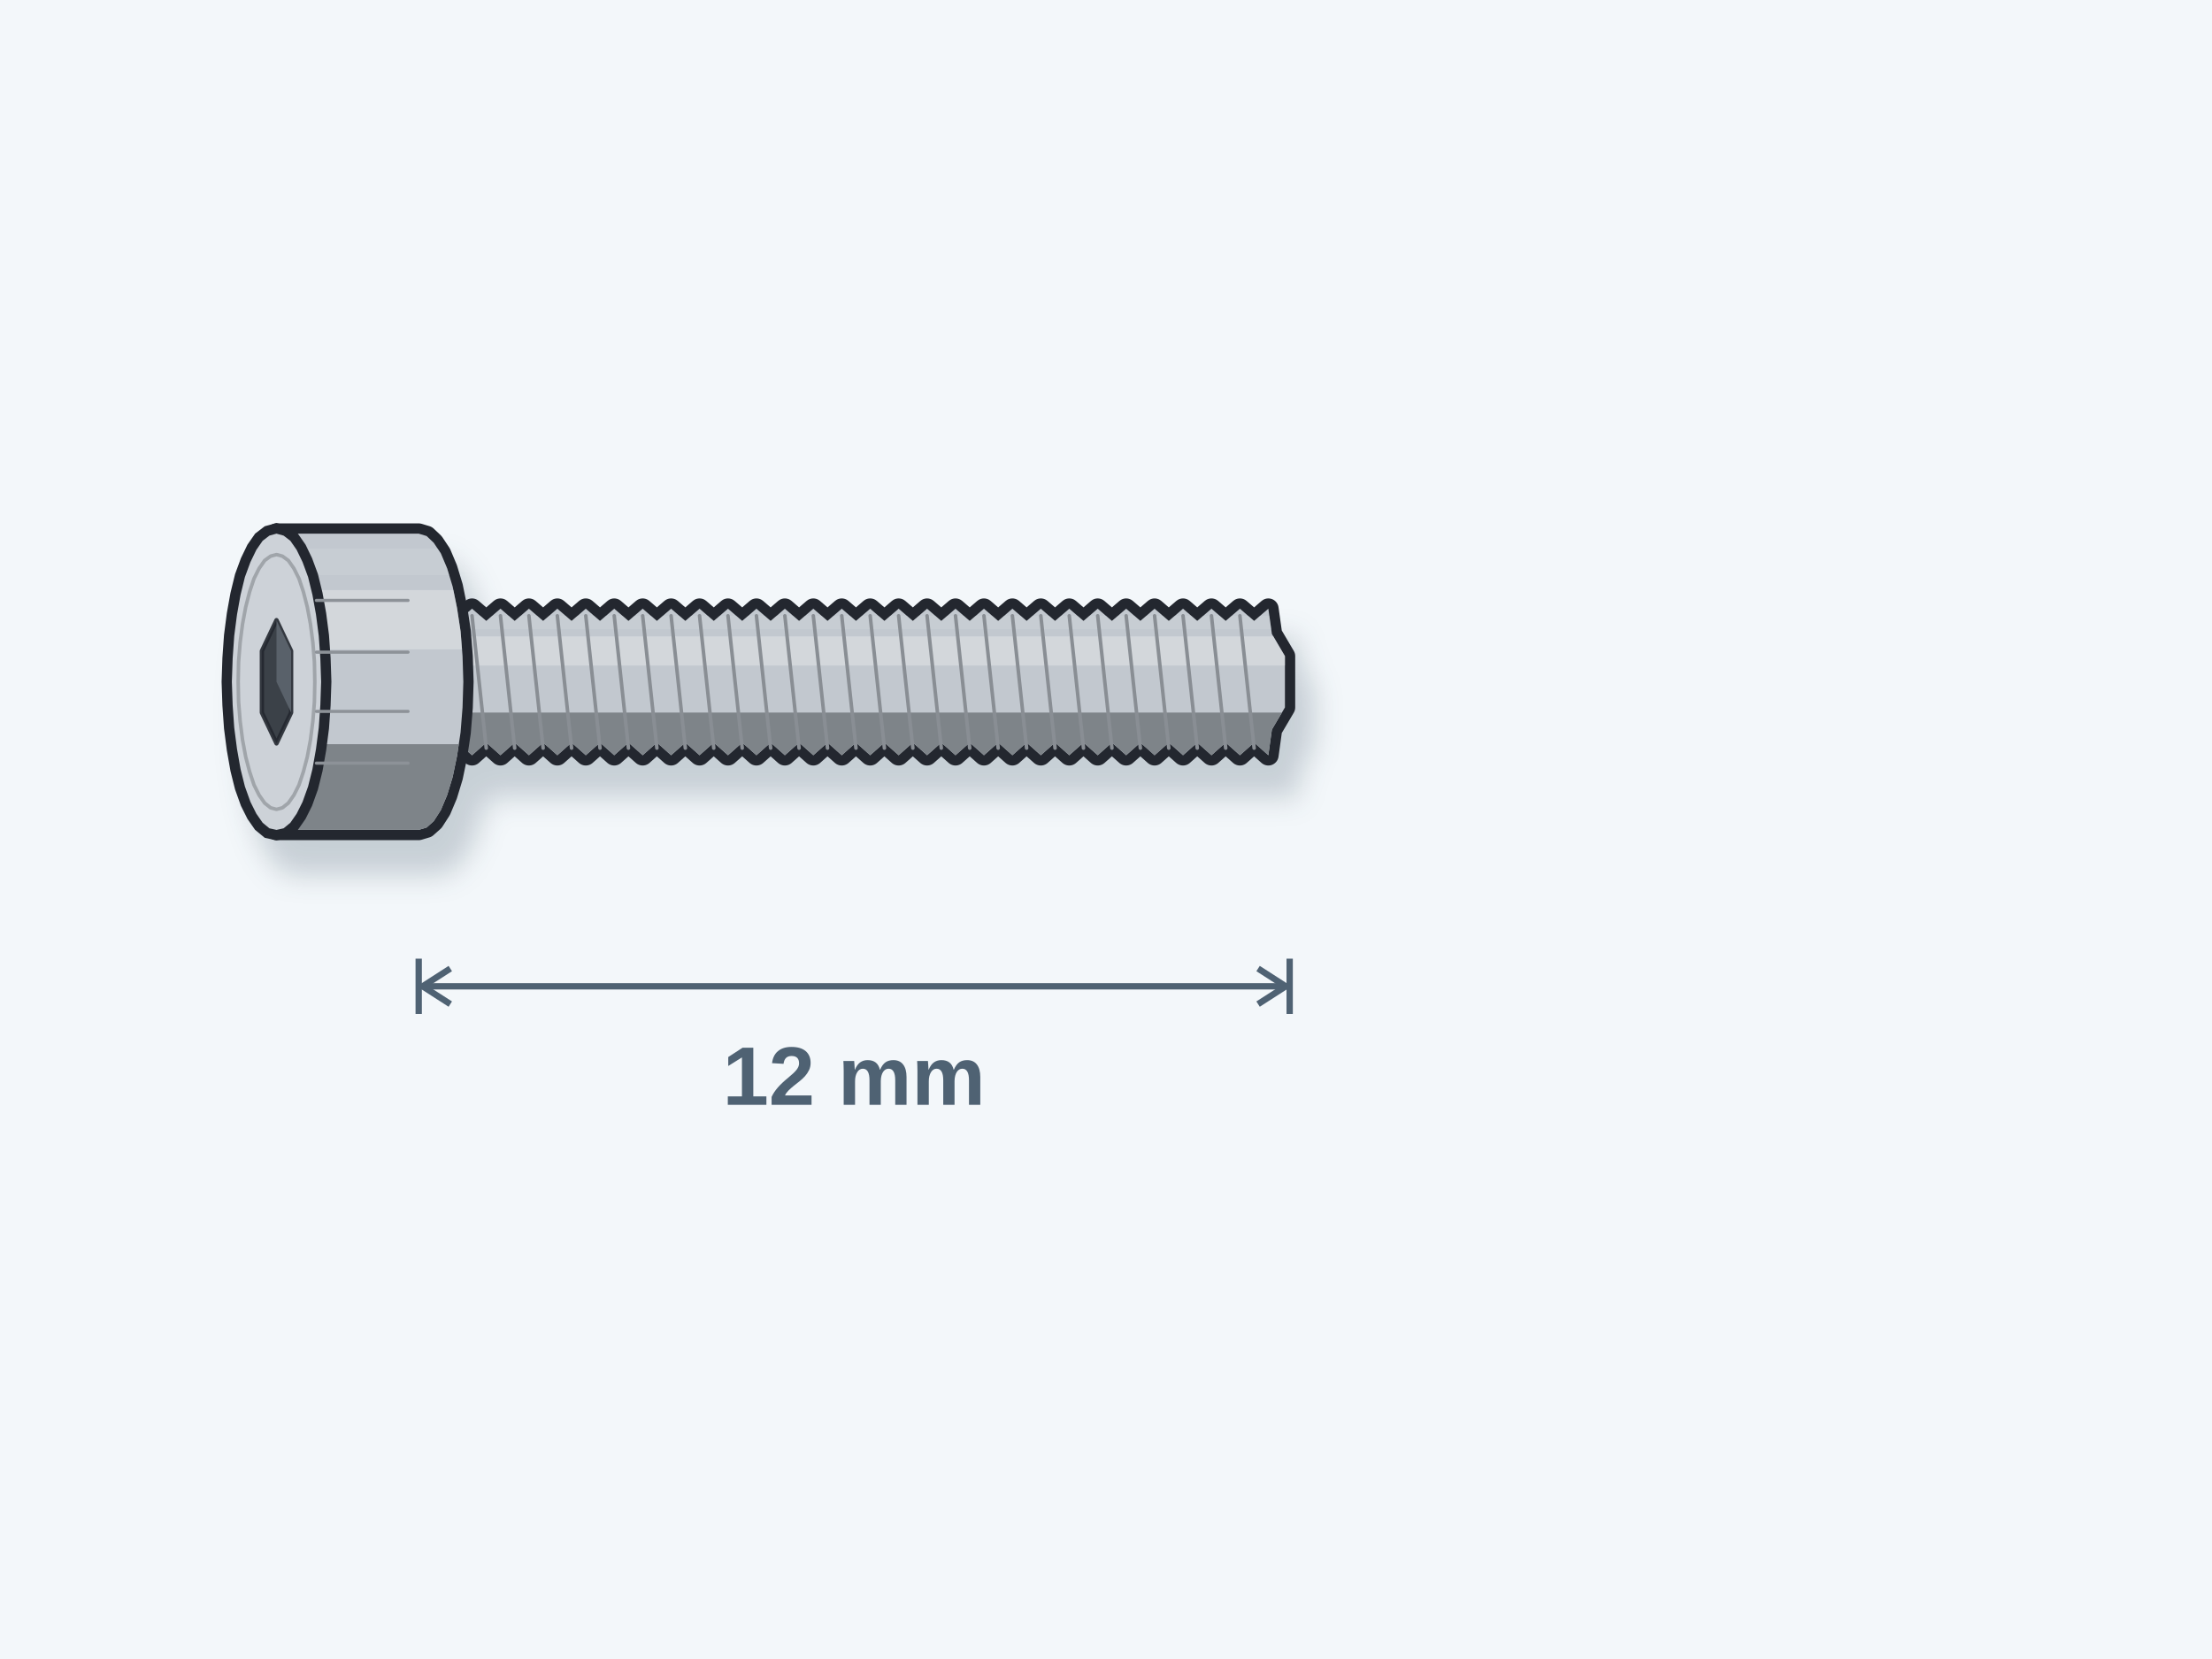
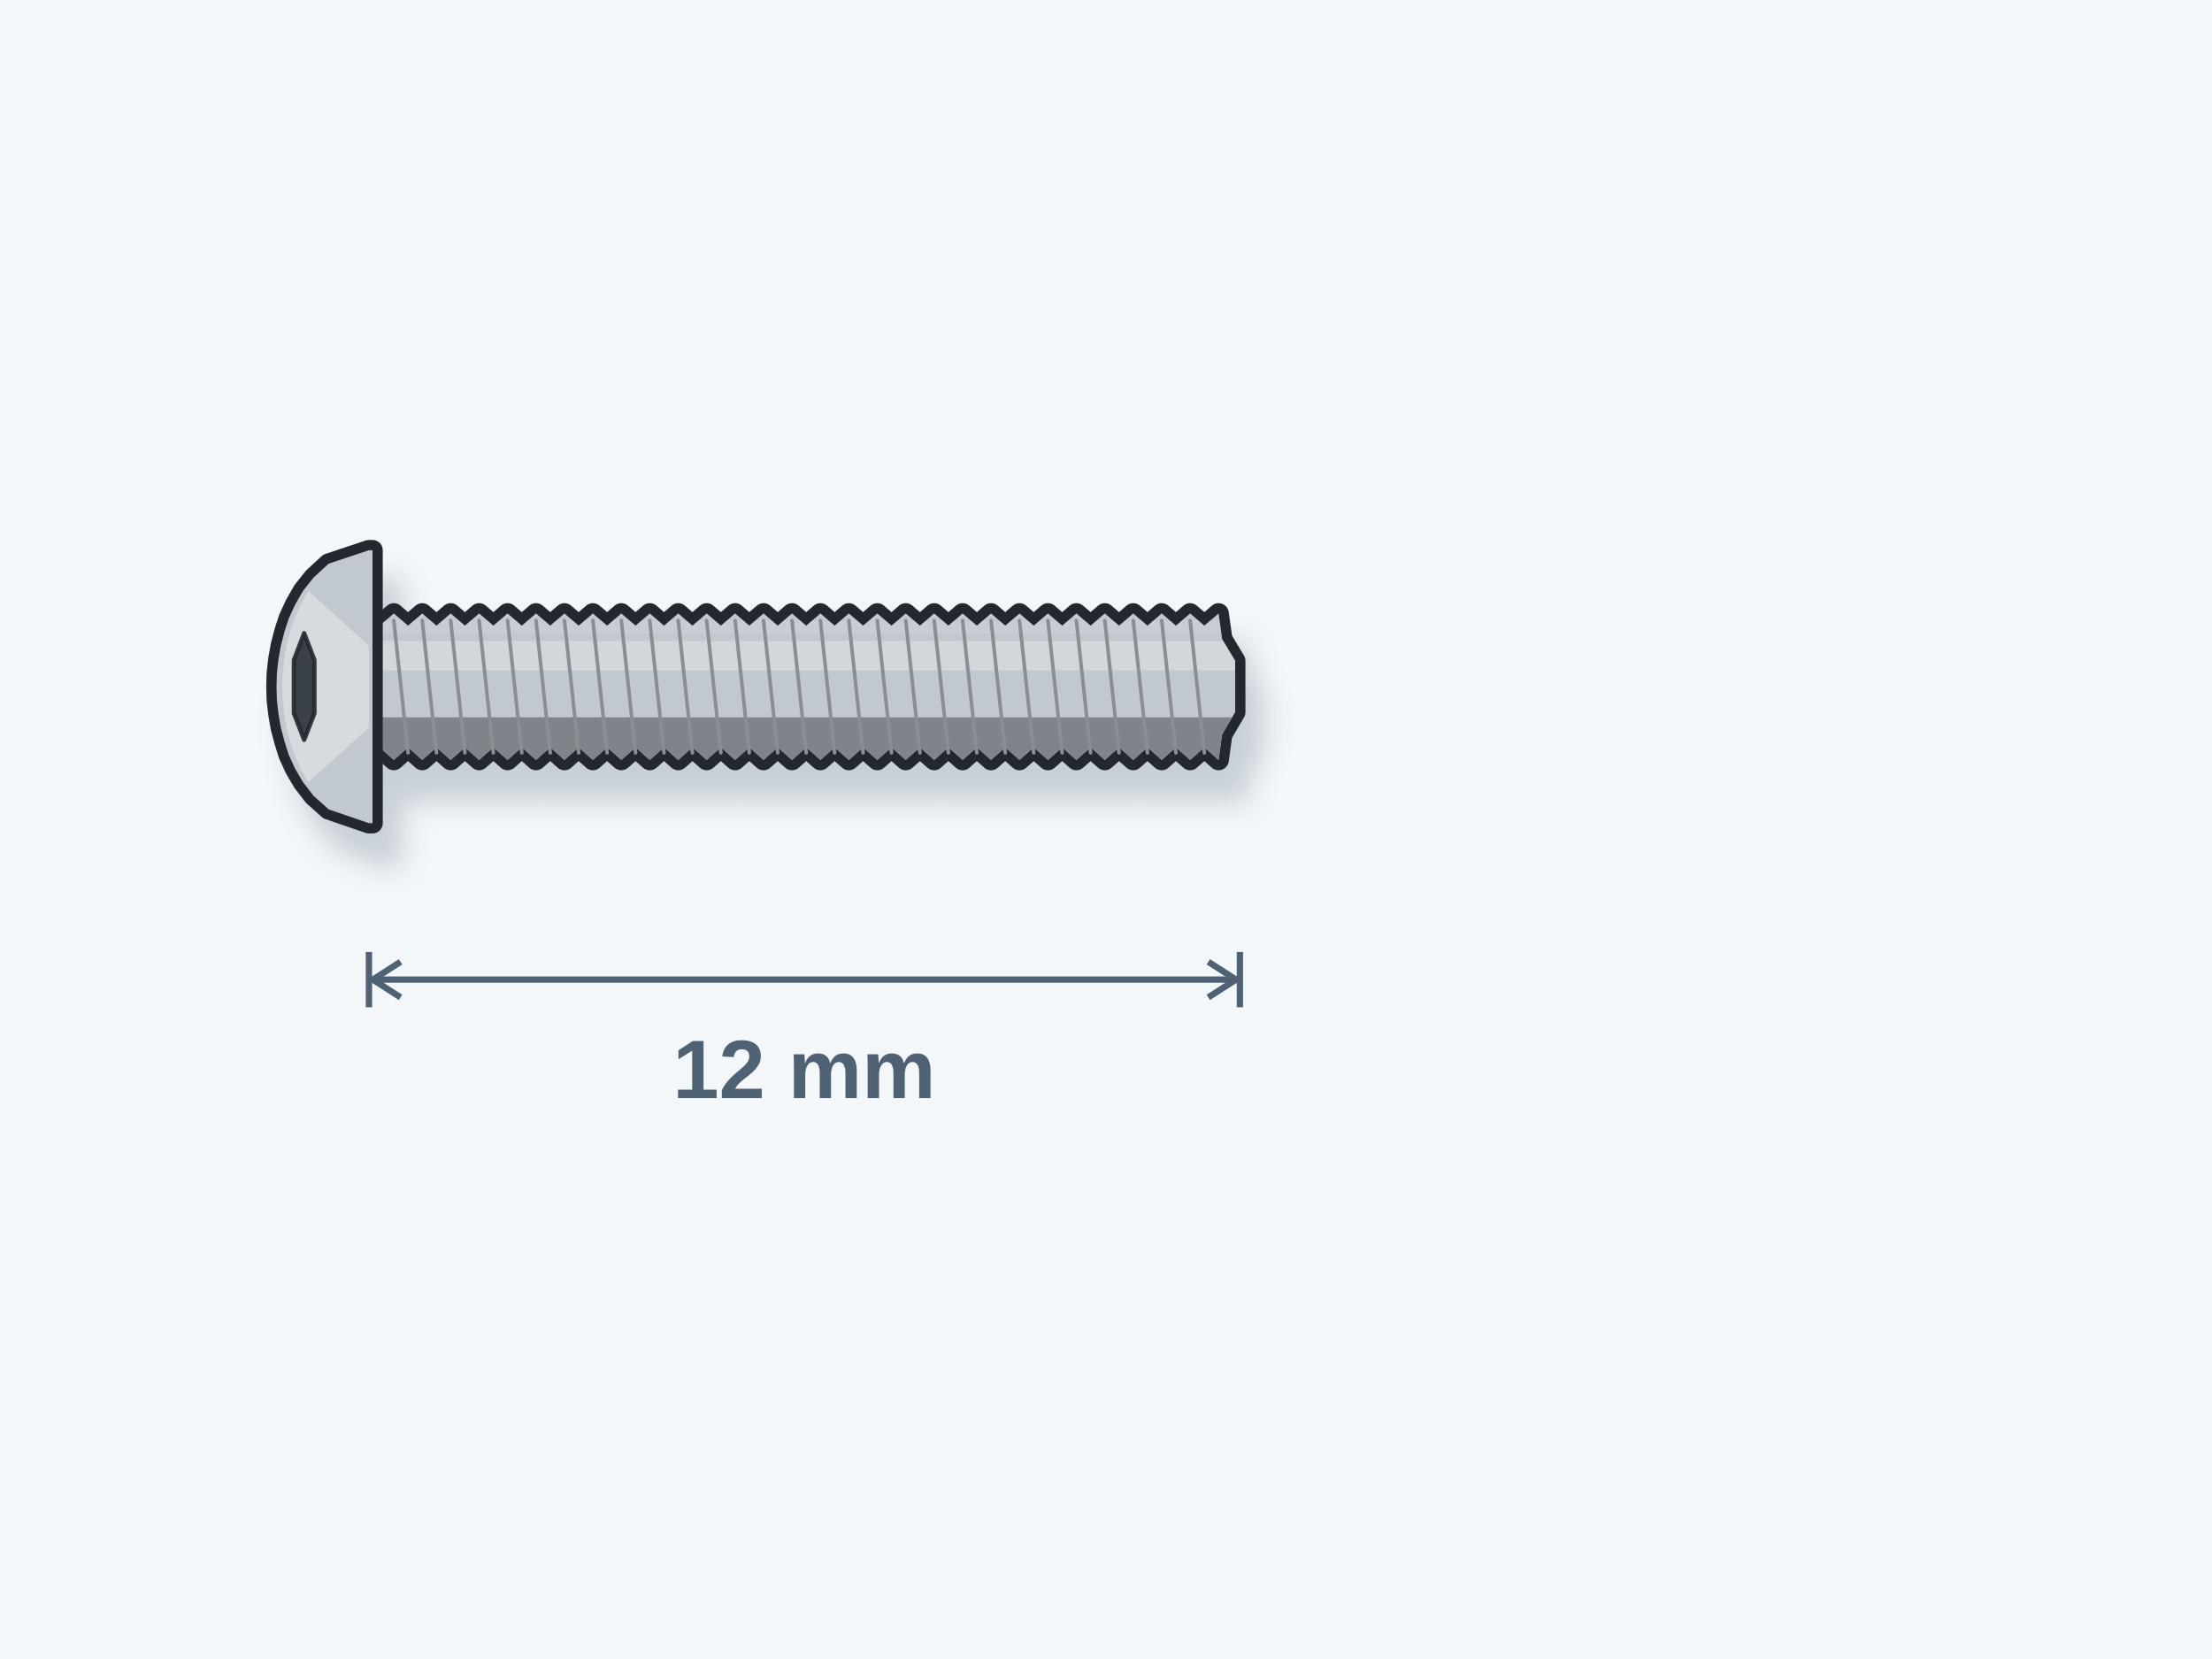
<svg xmlns="http://www.w3.org/2000/svg" viewBox="0 0 560 420" width="560" height="420" role="img">
  <defs>
    <filter id="lift" x="-15%" y="-15%" width="135%" height="140%" color-interpolation-filters="sRGB">
      <feOffset in="SourceAlpha" dx="5" dy="9" result="o" />
      <feGaussianBlur in="o" stdDeviation="3.5" result="b" />
      <feFlood flood-color="#1c3346" flood-opacity=".2" />
      <feComposite in2="b" operator="in" result="s" />
      <feMerge>
        <feMergeNode in="s" />
        <feMergeNode in="SourceGraphic" />
      </feMerge>
    </filter>
  </defs>
  <rect width="560" height="420" fill="#f3f7fa" />
  <g filter="url(#lift)">
    <clipPath id="c1">
-       <polygon points="105.1,154.1 108.7,157.2 112.3,154.1 115.9,157.2 119.5,154.1 123.1,157.2 126.7,154.1 130.3,157.2 133.9,154.1 137.5,157.2 141.1,154.1 144.7,157.2 148.3,154.1 151.9,157.2 155.5,154.1 159.1,157.2 162.7,154.1 166.3,157.2 169.9,154.1 173.5,157.2 177.1,154.1 180.7,157.2 184.3,154.1 187.9,157.2 191.5,154.1 195.1,157.2 198.7,154.1 202.3,157.2 205.9,154.1 209.5,157.2 213.1,154.1 216.7,157.2 220.3,154.1 223.9,157.2 227.5,154.1 231.1,157.2 234.7,154.1 238.3,157.2 241.9,154.1 245.5,157.2 249.1,154.1 252.7,157.2 256.3,154.1 259.9,157.2 263.5,154.1 267.1,157.2 270.7,154.1 274.3,157.2 277.9,154.1 281.5,157.2 285.1,154.1 288.7,157.2 292.3,154.1 295.9,157.2 299.5,154.1 303.1,157.2 306.7,154.1 310.3,157.2 313.9,154.1 317.5,157.2 321.1,154.1 322,160.5 325.3,166.1 325.3,179.1 322,184.7 321.1,191.2 317.5,188 313.9,191.2 310.3,188 306.7,191.2 303.1,188 299.5,191.2 295.9,188 292.3,191.2 288.7,188 285.1,191.2 281.5,188 277.9,191.2 274.3,188 270.7,191.2 267.1,188 263.5,191.2 259.9,188 256.3,191.2 252.7,188 249.1,191.2 245.5,188 241.9,191.2 238.3,188 234.7,191.2 231.1,188 227.5,191.2 223.9,188 220.3,191.2 216.7,188 213.1,191.2 209.5,188 205.9,191.2 202.3,188 198.7,191.2 195.1,188 191.5,191.2 187.9,188 184.3,191.2 180.7,188 177.1,191.2 173.5,188 169.9,191.2 166.3,188 162.7,191.2 159.1,188 155.5,191.2 151.9,188 148.3,191.2 144.7,188 141.1,191.2 137.5,188 133.9,191.2 130.3,188 126.7,191.2 123.1,188 119.5,191.2 115.9,188 112.3,191.2 108.7,188 105.1,191.2" />
+       <polygon points="92.5,155.3 96.1,158.4 99.7,155.3 103.3,158.4 106.9,155.3 110.5,158.4 114.1,155.3 117.7,158.4 121.3,155.3 124.9,158.4 128.5,155.3 132.1,158.4 135.7,155.3 139.3,158.4 142.9,155.3 146.5,158.4 150.1,155.3 153.7,158.4 157.3,155.3 160.9,158.4 164.5,155.3 168.1,158.4 171.7,155.3 175.3,158.4 178.9,155.3 182.5,158.4 186.1,155.3 189.7,158.4 193.3,155.3 196.9,158.4 200.5,155.3 204.1,158.4 207.7,155.3 211.3,158.4 214.9,155.3 218.5,158.4 222.1,155.3 225.7,158.4 229.3,155.3 232.9,158.4 236.5,155.3 240.1,158.4 243.7,155.3 247.3,158.4 250.9,155.3 254.5,158.4 258.1,155.3 261.7,158.4 265.3,155.3 268.9,158.4 272.5,155.3 276.1,158.4 279.7,155.3 283.3,158.4 286.9,155.3 290.5,158.4 294.1,155.3 297.7,158.4 301.3,155.3 304.9,158.4 308.5,155.3 309.4,161.8 312.7,167.3 312.7,180.3 309.4,185.9 308.5,192.4 304.9,189.2 301.3,192.4 297.7,189.2 294.1,192.4 290.5,189.2 286.9,192.4 283.3,189.2 279.7,192.4 276.1,189.2 272.5,192.4 268.9,189.2 265.3,192.4 261.7,189.2 258.1,192.4 254.5,189.2 250.9,192.4 247.3,189.2 243.7,192.4 240.1,189.2 236.5,192.4 232.9,189.2 229.3,192.4 225.7,189.2 222.1,192.4 218.5,189.2 214.9,192.4 211.3,189.2 207.7,192.4 204.1,189.2 200.5,192.4 196.9,189.2 193.3,192.4 189.7,189.2 186.1,192.4 182.5,189.2 178.9,192.4 175.3,189.2 171.7,192.4 168.1,189.2 164.5,192.4 160.9,189.2 157.3,192.4 153.7,189.2 150.1,192.4 146.5,189.2 142.9,192.4 139.3,189.2 135.7,192.4 132.1,189.2 128.5,192.4 124.9,189.2 121.3,192.4 117.7,189.2 114.1,192.4 110.5,189.2 106.9,192.4 103.3,189.2 99.7,192.4 96.1,189.2 92.5,192.4" />
    </clipPath>
-     <polygon points="105.1,154.1 108.7,157.2 112.3,154.1 115.9,157.2 119.5,154.1 123.1,157.2 126.7,154.1 130.3,157.2 133.9,154.1 137.5,157.2 141.1,154.1 144.7,157.2 148.3,154.1 151.9,157.2 155.5,154.1 159.1,157.2 162.7,154.1 166.3,157.2 169.9,154.1 173.5,157.2 177.1,154.1 180.7,157.2 184.3,154.1 187.9,157.2 191.5,154.1 195.1,157.2 198.7,154.1 202.3,157.2 205.9,154.1 209.5,157.2 213.1,154.1 216.7,157.2 220.3,154.1 223.9,157.2 227.5,154.1 231.1,157.2 234.7,154.1 238.3,157.2 241.9,154.1 245.5,157.2 249.1,154.1 252.7,157.2 256.3,154.1 259.9,157.2 263.5,154.1 267.1,157.2 270.7,154.1 274.3,157.2 277.9,154.1 281.5,157.2 285.1,154.1 288.7,157.2 292.3,154.1 295.9,157.2 299.5,154.1 303.1,157.2 306.7,154.1 310.3,157.2 313.9,154.1 317.5,157.2 321.1,154.1 322,160.5 325.3,166.1 325.3,179.1 322,184.7 321.1,191.2 317.5,188 313.9,191.2 310.3,188 306.7,191.2 303.1,188 299.5,191.2 295.9,188 292.3,191.2 288.7,188 285.1,191.2 281.5,188 277.9,191.2 274.3,188 270.7,191.2 267.1,188 263.5,191.2 259.9,188 256.3,191.2 252.7,188 249.1,191.2 245.5,188 241.9,191.2 238.3,188 234.7,191.2 231.1,188 227.5,191.2 223.9,188 220.3,191.2 216.7,188 213.1,191.2 209.5,188 205.9,191.2 202.3,188 198.7,191.2 195.1,188 191.5,191.2 187.9,188 184.3,191.2 180.7,188 177.1,191.2 173.5,188 169.9,191.2 166.3,188 162.7,191.2 159.1,188 155.5,191.2 151.9,188 148.3,191.2 144.7,188 141.1,191.2 137.5,188 133.9,191.2 130.3,188 126.7,191.2 123.1,188 119.5,191.2 115.9,188 112.3,191.2 108.7,188 105.1,191.2" fill="none" stroke="#23272f" stroke-width="5.2" stroke-linejoin="round" />
-     <polygon points="105.1,154.1 108.7,157.2 112.3,154.1 115.9,157.2 119.5,154.1 123.1,157.2 126.7,154.1 130.3,157.2 133.9,154.1 137.5,157.2 141.1,154.1 144.7,157.2 148.3,154.1 151.9,157.2 155.5,154.1 159.1,157.2 162.7,154.1 166.3,157.2 169.9,154.1 173.5,157.2 177.1,154.1 180.7,157.2 184.3,154.1 187.9,157.2 191.5,154.1 195.1,157.2 198.7,154.1 202.3,157.2 205.9,154.1 209.5,157.2 213.1,154.1 216.7,157.2 220.3,154.1 223.9,157.2 227.5,154.1 231.1,157.2 234.7,154.1 238.3,157.2 241.9,154.1 245.5,157.2 249.1,154.1 252.7,157.2 256.3,154.1 259.9,157.2 263.5,154.1 267.1,157.2 270.7,154.1 274.3,157.2 277.9,154.1 281.5,157.2 285.1,154.1 288.7,157.2 292.3,154.1 295.9,157.2 299.5,154.1 303.1,157.2 306.7,154.1 310.3,157.2 313.9,154.1 317.5,157.2 321.1,154.1 322,160.5 325.3,166.1 325.3,179.1 322,184.7 321.1,191.2 317.5,188 313.9,191.2 310.3,188 306.7,191.2 303.1,188 299.5,191.2 295.9,188 292.3,191.2 288.7,188 285.1,191.2 281.5,188 277.9,191.2 274.3,188 270.7,191.2 267.1,188 263.5,191.2 259.9,188 256.3,191.2 252.7,188 249.1,191.2 245.5,188 241.9,191.2 238.3,188 234.7,191.2 231.1,188 227.5,191.2 223.9,188 220.3,191.2 216.7,188 213.1,191.2 209.5,188 205.9,191.2 202.3,188 198.7,191.2 195.1,188 191.5,191.2 187.9,188 184.3,191.2 180.7,188 177.1,191.2 173.5,188 169.9,191.2 166.3,188 162.7,191.2 159.1,188 155.5,191.2 151.9,188 148.3,191.2 144.7,188 141.1,191.2 137.5,188 133.9,191.2 130.3,188 126.7,191.2 123.1,188 119.5,191.2 115.9,188 112.3,191.2 108.7,188 105.1,191.2" fill="#c2c8cf" />
+     <polygon points="92.5,155.3 96.1,158.4 99.7,155.3 103.3,158.4 106.9,155.3 110.5,158.4 114.1,155.3 117.7,158.4 121.3,155.3 124.9,158.4 128.5,155.3 132.1,158.4 135.7,155.3 139.3,158.4 142.9,155.3 146.5,158.4 150.1,155.3 153.7,158.4 157.3,155.3 160.9,158.4 164.5,155.3 168.1,158.4 171.7,155.3 175.3,158.4 178.9,155.3 182.5,158.4 186.1,155.3 189.7,158.4 193.3,155.3 196.9,158.4 200.5,155.3 204.1,158.4 207.7,155.3 211.3,158.4 214.9,155.3 218.5,158.4 222.1,155.3 225.7,158.4 229.3,155.3 232.9,158.4 236.5,155.3 240.1,158.4 243.7,155.3 247.3,158.4 250.9,155.3 254.5,158.4 258.1,155.3 261.7,158.4 265.3,155.3 268.9,158.4 272.5,155.3 276.1,158.4 279.7,155.3 283.3,158.4 286.9,155.3 290.5,158.4 294.1,155.3 297.7,158.4 301.3,155.3 304.9,158.4 308.5,155.3 309.4,161.8 312.7,167.3 312.7,180.3 309.4,185.9 308.5,192.4 304.9,189.2 301.3,192.4 297.7,189.2 294.1,192.4 290.5,189.2 286.9,192.4 283.3,189.2 279.7,192.4 276.1,189.2 272.5,192.4 268.9,189.2 265.3,192.4 261.7,189.2 258.1,192.4 254.5,189.2 250.9,192.4 247.3,189.2 243.7,192.4 240.1,189.2 236.5,192.4 232.9,189.2 229.3,192.4 225.7,189.2 222.1,192.4 218.5,189.2 214.9,192.4 211.3,189.2 207.7,192.4 204.1,189.2 200.5,192.4 196.9,189.2 193.3,192.4 189.7,189.2 186.1,192.4 182.5,189.2 178.9,192.4 175.3,189.2 171.7,192.4 168.1,189.2 164.5,192.4 160.9,189.2 157.3,192.4 153.7,189.2 150.1,192.4 146.5,189.2 142.9,192.4 139.3,189.2 135.7,192.4 132.1,189.2 128.5,192.4 124.9,189.2 121.3,192.4 117.7,189.2 114.1,192.4 110.5,189.2 106.9,192.4 103.3,189.2 99.7,192.4 96.1,189.2 92.5,192.4" fill="none" stroke="#23272f" stroke-width="5.2" stroke-linejoin="round" />
+     <polygon points="92.5,155.3 96.1,158.4 99.7,155.3 103.3,158.4 106.9,155.3 110.5,158.4 114.1,155.3 117.7,158.4 121.3,155.3 124.9,158.4 128.5,155.3 132.1,158.4 135.7,155.3 139.3,158.4 142.9,155.3 146.5,158.4 150.1,155.3 153.7,158.4 157.3,155.3 160.9,158.4 164.5,155.3 168.1,158.4 171.7,155.3 175.3,158.4 178.9,155.3 182.5,158.4 186.1,155.3 189.7,158.4 193.3,155.3 196.9,158.4 200.5,155.3 204.1,158.4 207.7,155.3 211.3,158.4 214.9,155.3 218.5,158.4 222.1,155.3 225.7,158.4 229.3,155.3 232.9,158.4 236.5,155.3 240.1,158.4 243.7,155.3 247.3,158.4 250.9,155.3 254.5,158.4 258.1,155.3 261.7,158.4 265.3,155.3 268.9,158.4 272.5,155.3 276.1,158.4 279.7,155.3 283.3,158.4 286.9,155.3 290.5,158.4 294.1,155.3 297.7,158.4 301.3,155.3 304.9,158.4 308.5,155.3 309.4,161.8 312.7,167.3 312.7,180.3 309.4,185.9 308.5,192.4 304.9,189.2 301.3,192.4 297.7,189.2 294.1,192.4 290.5,189.2 286.9,192.4 283.3,189.2 279.7,192.4 276.1,189.2 272.5,192.4 268.9,189.2 265.3,192.4 261.7,189.2 258.1,192.4 254.5,189.2 250.9,192.4 247.3,189.2 243.7,192.4 240.1,189.2 236.5,192.4 232.9,189.2 229.3,192.4 225.7,189.2 222.1,192.4 218.5,189.2 214.9,192.4 211.3,189.2 207.7,192.4 204.1,189.2 200.5,192.4 196.9,189.2 193.3,192.4 189.7,189.2 186.1,192.4 182.5,189.2 178.9,192.4 175.3,189.2 171.7,192.4 168.1,189.2 164.5,192.4 160.9,189.2 157.3,192.4 153.7,189.2 150.1,192.4 146.5,189.2 142.9,192.4 139.3,189.2 135.7,192.4 132.1,189.2 128.5,192.4 124.9,189.2 121.3,192.4 117.7,189.2 114.1,192.4 110.5,189.2 106.9,192.4 103.3,189.2 99.7,192.4 96.1,189.2 92.5,192.4" fill="#c2c8cf" />
    <g clip-path="url(#c1)">
-       <polygon points="87.1,180.4 358,180.4 358,209.2 87.1,209.2" fill="#7e8489" fill-opacity="1" />
-       <polygon points="87.1,161.1 358,161.1 358,168.5 87.1,168.5" fill="#e4e6e9" fill-opacity="0.5" />
-       <polygon points="87.1,155.9 358,155.9 358,159.3 87.1,159.3" fill="#d4d8dd" fill-opacity="0.3" />
+       <polygon points="74.5,181.6 345.4,181.6 345.4,210.4 74.5,210.4" fill="#7e8489" fill-opacity="1" />
+       <polygon points="74.5,162.3 345.4,162.3 345.4,169.7 74.5,169.7" fill="#e4e6e9" fill-opacity="0.5" />
+       <polygon points="74.5,157.1 345.4,157.1 345.4,160.5 74.5,160.5" fill="#d4d8dd" fill-opacity="0.3" />
    </g>
-     <polyline points="112.3,155.9 115.9,189.4" fill="none" stroke="#898e94" stroke-width="0.9" stroke-linejoin="round" stroke-linecap="round" />
-     <polyline points="119.5,155.9 123.1,189.4" fill="none" stroke="#898e94" stroke-width="0.9" stroke-linejoin="round" stroke-linecap="round" />
-     <polyline points="126.7,155.9 130.3,189.4" fill="none" stroke="#898e94" stroke-width="0.9" stroke-linejoin="round" stroke-linecap="round" />
-     <polyline points="133.9,155.9 137.5,189.4" fill="none" stroke="#898e94" stroke-width="0.9" stroke-linejoin="round" stroke-linecap="round" />
-     <polyline points="141.1,155.9 144.7,189.4" fill="none" stroke="#898e94" stroke-width="0.9" stroke-linejoin="round" stroke-linecap="round" />
-     <polyline points="148.3,155.9 151.9,189.4" fill="none" stroke="#898e94" stroke-width="0.9" stroke-linejoin="round" stroke-linecap="round" />
-     <polyline points="155.5,155.9 159.1,189.4" fill="none" stroke="#898e94" stroke-width="0.9" stroke-linejoin="round" stroke-linecap="round" />
-     <polyline points="162.7,155.9 166.3,189.4" fill="none" stroke="#898e94" stroke-width="0.9" stroke-linejoin="round" stroke-linecap="round" />
-     <polyline points="169.9,155.9 173.5,189.4" fill="none" stroke="#898e94" stroke-width="0.9" stroke-linejoin="round" stroke-linecap="round" />
-     <polyline points="177.1,155.9 180.7,189.4" fill="none" stroke="#898e94" stroke-width="0.9" stroke-linejoin="round" stroke-linecap="round" />
-     <polyline points="184.3,155.9 187.9,189.4" fill="none" stroke="#898e94" stroke-width="0.9" stroke-linejoin="round" stroke-linecap="round" />
-     <polyline points="191.5,155.9 195.1,189.4" fill="none" stroke="#898e94" stroke-width="0.9" stroke-linejoin="round" stroke-linecap="round" />
-     <polyline points="198.7,155.9 202.3,189.4" fill="none" stroke="#898e94" stroke-width="0.9" stroke-linejoin="round" stroke-linecap="round" />
-     <polyline points="205.9,155.9 209.5,189.4" fill="none" stroke="#898e94" stroke-width="0.9" stroke-linejoin="round" stroke-linecap="round" />
-     <polyline points="213.1,155.9 216.7,189.4" fill="none" stroke="#898e94" stroke-width="0.9" stroke-linejoin="round" stroke-linecap="round" />
-     <polyline points="220.3,155.9 223.9,189.4" fill="none" stroke="#898e94" stroke-width="0.9" stroke-linejoin="round" stroke-linecap="round" />
-     <polyline points="227.5,155.9 231.1,189.4" fill="none" stroke="#898e94" stroke-width="0.9" stroke-linejoin="round" stroke-linecap="round" />
-     <polyline points="234.7,155.9 238.3,189.4" fill="none" stroke="#898e94" stroke-width="0.9" stroke-linejoin="round" stroke-linecap="round" />
-     <polyline points="241.9,155.9 245.5,189.4" fill="none" stroke="#898e94" stroke-width="0.9" stroke-linejoin="round" stroke-linecap="round" />
-     <polyline points="249.1,155.9 252.7,189.4" fill="none" stroke="#898e94" stroke-width="0.9" stroke-linejoin="round" stroke-linecap="round" />
-     <polyline points="256.3,155.9 259.9,189.4" fill="none" stroke="#898e94" stroke-width="0.9" stroke-linejoin="round" stroke-linecap="round" />
-     <polyline points="263.5,155.9 267.1,189.4" fill="none" stroke="#898e94" stroke-width="0.9" stroke-linejoin="round" stroke-linecap="round" />
-     <polyline points="270.7,155.9 274.3,189.4" fill="none" stroke="#898e94" stroke-width="0.9" stroke-linejoin="round" stroke-linecap="round" />
-     <polyline points="277.9,155.9 281.5,189.4" fill="none" stroke="#898e94" stroke-width="0.9" stroke-linejoin="round" stroke-linecap="round" />
-     <polyline points="285.1,155.9 288.7,189.4" fill="none" stroke="#898e94" stroke-width="0.9" stroke-linejoin="round" stroke-linecap="round" />
-     <polyline points="292.3,155.9 295.9,189.4" fill="none" stroke="#898e94" stroke-width="0.9" stroke-linejoin="round" stroke-linecap="round" />
-     <polyline points="299.5,155.9 303.1,189.4" fill="none" stroke="#898e94" stroke-width="0.9" stroke-linejoin="round" stroke-linecap="round" />
-     <polyline points="306.7,155.9 310.3,189.4" fill="none" stroke="#898e94" stroke-width="0.9" stroke-linejoin="round" stroke-linecap="round" />
-     <polyline points="313.9,155.9 317.5,189.4" fill="none" stroke="#898e94" stroke-width="0.9" stroke-linejoin="round" stroke-linecap="round" />
-     <clipPath id="c2">
-       <polygon points="70,135.1 106,135.1 106,135.1 108,135.7 109.8,137.4 111.6,140.1 113.2,143.9 114.6,148.5 115.7,153.9 116.6,159.8 117.1,166.1 117.3,172.6 117.1,179.1 116.6,185.4 115.7,191.4 114.6,196.7 113.2,201.3 111.6,205.1 109.8,207.9 108,209.5 106,210.1 106,210.1 70,210.1" />
-     </clipPath>
-     <polygon points="70,135.1 106,135.1 106,135.1 108,135.7 109.8,137.4 111.6,140.1 113.2,143.9 114.6,148.5 115.7,153.9 116.6,159.8 117.1,166.1 117.3,172.6 117.1,179.1 116.6,185.4 115.7,191.4 114.6,196.7 113.2,201.3 111.6,205.1 109.8,207.9 108,209.5 106,210.1 106,210.1 70,210.1" fill="none" stroke="#23272f" stroke-width="5.2" stroke-linejoin="round" />
-     <polygon points="70,135.1 106,135.1 106,135.1 108,135.7 109.8,137.4 111.6,140.1 113.2,143.9 114.6,148.5 115.7,153.9 116.6,159.8 117.1,166.1 117.3,172.6 117.1,179.1 116.6,185.4 115.7,191.4 114.6,196.7 113.2,201.3 111.6,205.1 109.8,207.9 108,209.5 106,210.1 106,210.1 70,210.1" fill="#c2c8cf" />
-     <g clip-path="url(#c2)">
-       <polygon points="52,188.4 142,188.4 142,228.1 52,228.1" fill="#7e8489" fill-opacity="1" />
-       <polygon points="52,149.4 142,149.4 142,164.4 52,164.4" fill="#e4e6e9" fill-opacity="0.5" />
-       <polygon points="52,138.9 142,138.9 142,145.6 52,145.6" fill="#d4d8dd" fill-opacity="0.3" />
-     </g>
-     <polygon points="81.3,172.6 81.1,178.5 80.7,184.2 80,189.6 79.1,194.7 78,199.1 76.6,203 75.1,206 73.5,208.3 71.8,209.7 70,210.1 68.2,209.7 66.5,208.3 64.9,206 63.4,203 62,199.1 60.9,194.7 60,189.6 59.3,184.2 58.9,178.5 58.7,172.6 58.9,166.7 59.3,161 60,155.6 60.9,150.6 62,146.1 63.4,142.3 64.9,139.2 66.5,136.9 68.2,135.6 70,135.1 71.8,135.6 73.5,136.9 75.1,139.2 76.6,142.3 78,146.1 79.1,150.6 80,155.6 80.7,161 81.1,166.7" fill="none" stroke="#23272f" stroke-width="5.2" />
-     <polygon points="81.3,172.6 81.1,178.5 80.7,184.2 80,189.6 79.1,194.7 78,199.1 76.6,203 75.1,206 73.5,208.3 71.8,209.7 70,210.1 68.2,209.7 66.5,208.3 64.9,206 63.4,203 62,199.1 60.9,194.7 60,189.6 59.3,184.2 58.9,178.5 58.7,172.6 58.9,166.7 59.3,161 60,155.6 60.9,150.6 62,146.1 63.4,142.3 64.9,139.2 66.5,136.9 68.2,135.6 70,135.1 71.8,135.6 73.5,136.9 75.1,139.2 76.6,142.3 78,146.1 79.1,150.6 80,155.6 80.7,161 81.1,166.7" fill="#cdd2d8" />
-     <polygon points="79.7,172.6 79.6,177.7 79.2,182.6 78.6,187.3 77.8,191.6 76.8,195.4 75.7,198.7 74.4,201.3 73,203.3 71.5,204.5 70,204.9 68.5,204.5 67,203.3 65.6,201.3 64.3,198.7 63.2,195.4 62.2,191.6 61.4,187.3 60.8,182.6 60.4,177.7 60.3,172.6 60.4,167.6 60.8,162.6 61.4,158 62.2,153.7 63.2,149.8 64.3,146.5 65.6,143.9 67,141.9 68.5,140.8 70,140.4 71.5,140.8 73,141.9 74.4,143.9 75.7,146.5 76.8,149.8 77.8,153.7 78.6,158 79.2,162.6 79.6,167.6" fill="none" stroke="#8d9298" stroke-width="0.9" stroke-opacity="0.7" stroke-linejoin="round" />
-     <polygon points="70,157 73.7,164.8 73.7,180.4 70,188.2 66.3,180.4 66.3,164.8" fill="#3b4148" stroke="#23272f" stroke-width="1.1" stroke-opacity="0.9" stroke-linejoin="round" />
-     <polygon points="70,157 73.7,164.8 73.7,180.4 70,172.6" fill="#59616a" stroke="none" stroke-width="1.1" stroke-opacity="0.55" stroke-linejoin="round" />
-     <polyline points="80.1,152 103.3,152" fill="none" stroke="#8d9298" stroke-width="0.8" stroke-linejoin="round" stroke-linecap="round" />
-     <polyline points="80.1,165.1 103.3,165.1" fill="none" stroke="#8d9298" stroke-width="0.8" stroke-linejoin="round" stroke-linecap="round" />
-     <polyline points="80.1,180.1 103.3,180.1" fill="none" stroke="#8d9298" stroke-width="0.8" stroke-linejoin="round" stroke-linecap="round" />
-     <polyline points="80.1,193.2 103.3,193.2" fill="none" stroke="#8d9298" stroke-width="0.8" stroke-linejoin="round" stroke-linecap="round" />
+     <polyline points="99.7,157.1 103.3,190.6" fill="none" stroke="#898e94" stroke-width="0.9" stroke-linejoin="round" stroke-linecap="round" />
+     <polyline points="106.9,157.1 110.5,190.6" fill="none" stroke="#898e94" stroke-width="0.9" stroke-linejoin="round" stroke-linecap="round" />
+     <polyline points="114.1,157.1 117.7,190.6" fill="none" stroke="#898e94" stroke-width="0.9" stroke-linejoin="round" stroke-linecap="round" />
+     <polyline points="121.3,157.1 124.9,190.6" fill="none" stroke="#898e94" stroke-width="0.9" stroke-linejoin="round" stroke-linecap="round" />
+     <polyline points="128.5,157.1 132.1,190.6" fill="none" stroke="#898e94" stroke-width="0.9" stroke-linejoin="round" stroke-linecap="round" />
+     <polyline points="135.7,157.1 139.3,190.6" fill="none" stroke="#898e94" stroke-width="0.9" stroke-linejoin="round" stroke-linecap="round" />
+     <polyline points="142.9,157.1 146.5,190.6" fill="none" stroke="#898e94" stroke-width="0.9" stroke-linejoin="round" stroke-linecap="round" />
+     <polyline points="150.1,157.1 153.7,190.6" fill="none" stroke="#898e94" stroke-width="0.9" stroke-linejoin="round" stroke-linecap="round" />
+     <polyline points="157.3,157.1 160.9,190.6" fill="none" stroke="#898e94" stroke-width="0.9" stroke-linejoin="round" stroke-linecap="round" />
+     <polyline points="164.5,157.1 168.1,190.6" fill="none" stroke="#898e94" stroke-width="0.9" stroke-linejoin="round" stroke-linecap="round" />
+     <polyline points="171.7,157.1 175.3,190.6" fill="none" stroke="#898e94" stroke-width="0.9" stroke-linejoin="round" stroke-linecap="round" />
+     <polyline points="178.9,157.1 182.5,190.6" fill="none" stroke="#898e94" stroke-width="0.9" stroke-linejoin="round" stroke-linecap="round" />
+     <polyline points="186.1,157.1 189.7,190.6" fill="none" stroke="#898e94" stroke-width="0.9" stroke-linejoin="round" stroke-linecap="round" />
+     <polyline points="193.3,157.1 196.9,190.6" fill="none" stroke="#898e94" stroke-width="0.9" stroke-linejoin="round" stroke-linecap="round" />
+     <polyline points="200.5,157.1 204.1,190.6" fill="none" stroke="#898e94" stroke-width="0.9" stroke-linejoin="round" stroke-linecap="round" />
+     <polyline points="207.7,157.1 211.3,190.6" fill="none" stroke="#898e94" stroke-width="0.9" stroke-linejoin="round" stroke-linecap="round" />
+     <polyline points="214.9,157.1 218.5,190.6" fill="none" stroke="#898e94" stroke-width="0.9" stroke-linejoin="round" stroke-linecap="round" />
+     <polyline points="222.1,157.1 225.7,190.6" fill="none" stroke="#898e94" stroke-width="0.9" stroke-linejoin="round" stroke-linecap="round" />
+     <polyline points="229.3,157.1 232.9,190.6" fill="none" stroke="#898e94" stroke-width="0.9" stroke-linejoin="round" stroke-linecap="round" />
+     <polyline points="236.5,157.1 240.1,190.6" fill="none" stroke="#898e94" stroke-width="0.9" stroke-linejoin="round" stroke-linecap="round" />
+     <polyline points="243.7,157.1 247.3,190.6" fill="none" stroke="#898e94" stroke-width="0.9" stroke-linejoin="round" stroke-linecap="round" />
+     <polyline points="250.9,157.1 254.5,190.6" fill="none" stroke="#898e94" stroke-width="0.9" stroke-linejoin="round" stroke-linecap="round" />
+     <polyline points="258.1,157.1 261.7,190.6" fill="none" stroke="#898e94" stroke-width="0.9" stroke-linejoin="round" stroke-linecap="round" />
+     <polyline points="265.3,157.1 268.9,190.6" fill="none" stroke="#898e94" stroke-width="0.9" stroke-linejoin="round" stroke-linecap="round" />
+     <polyline points="272.5,157.1 276.1,190.6" fill="none" stroke="#898e94" stroke-width="0.9" stroke-linejoin="round" stroke-linecap="round" />
+     <polyline points="279.7,157.1 283.3,190.6" fill="none" stroke="#898e94" stroke-width="0.9" stroke-linejoin="round" stroke-linecap="round" />
+     <polyline points="286.9,157.1 290.5,190.6" fill="none" stroke="#898e94" stroke-width="0.9" stroke-linejoin="round" stroke-linecap="round" />
+     <polyline points="294.1,157.1 297.7,190.6" fill="none" stroke="#898e94" stroke-width="0.9" stroke-linejoin="round" stroke-linecap="round" />
+     <polyline points="301.3,157.1 304.9,190.6" fill="none" stroke="#898e94" stroke-width="0.9" stroke-linejoin="round" stroke-linecap="round" />
+     <polygon points="93.4,139.3 83.2,142.7 79.4,146.2 76.7,149.6 74.7,153.1 73.1,156.6 72,160 71.1,163.5 70.5,166.9 70.1,170.4 70,173.8 70.1,177.3 70.5,180.7 71.1,184.2 72,187.6 73.1,191.1 74.7,194.6 76.7,198 79.4,201.5 83.2,204.9 93.4,208.4 94.3,208.4 94.3,139.3" fill="none" stroke="#23272f" stroke-width="5.2" stroke-linejoin="round" />
+     <polygon points="93.4,139.3 83.2,142.7 79.4,146.2 76.7,149.6 74.7,153.1 73.1,156.6 72,160 71.1,163.5 70.5,166.9 70.1,170.4 70,173.8 70.1,177.3 70.5,180.7 71.1,184.2 72,187.6 73.1,191.1 74.7,194.6 76.7,198 79.4,201.5 83.2,204.9 93.4,208.4 94.3,208.4 94.3,139.3" fill="#c2c8cf" />
+     <polygon points="78.1,149.6 76.1,153.1 74.6,156.6 73.4,160 72.5,163.5 71.9,166.9 71.6,170.4 71.4,173.8 71.6,177.3 71.9,180.7 72.5,184.2 73.4,187.6 74.6,191.1 76.1,194.6 78.1,198 93.4,184.2 93.4,163.5" fill="#d7dbe0" stroke="none" stroke-width="1.1" stroke-opacity="0.55" stroke-linejoin="round" />
+     <polygon points="77,160.3 79.6,167.1 79.6,180.6 77,187.3 74.4,180.6 74.4,167.1" fill="#3b4148" stroke="#23272f" stroke-width="1.1" stroke-opacity="0.9" stroke-linejoin="round" />
  </g>
  <g stroke="#4f6273" stroke-width="1.6" fill="none">
-     <path d="M106 242.7V256.7M326.5 242.7V256.7" />
-     <path d="M107 249.7H325.5" />
-     <path d="M114 245.2L107 249.7L114 254.2M318.5 245.2L325.5 249.7L318.5 254.2" />
+     <path d="M93.4 241V255M313.9 241V255" />
+     <path d="M94.4 248H312.9" />
+     <path d="M101.4 243.5L94.4 248L101.4 252.5M305.9 243.5L312.9 248L305.9 252.5" />
  </g>
-   <text x="216.2" y="279.7" font-family="Arial,Helvetica,sans-serif" font-size="21" font-weight="700" fill="#4f6273" text-anchor="middle">12 mm</text>
+   <text x="203.6" y="278" font-family="Arial,Helvetica,sans-serif" font-size="21" font-weight="700" fill="#4f6273" text-anchor="middle">12 mm</text>
</svg>
